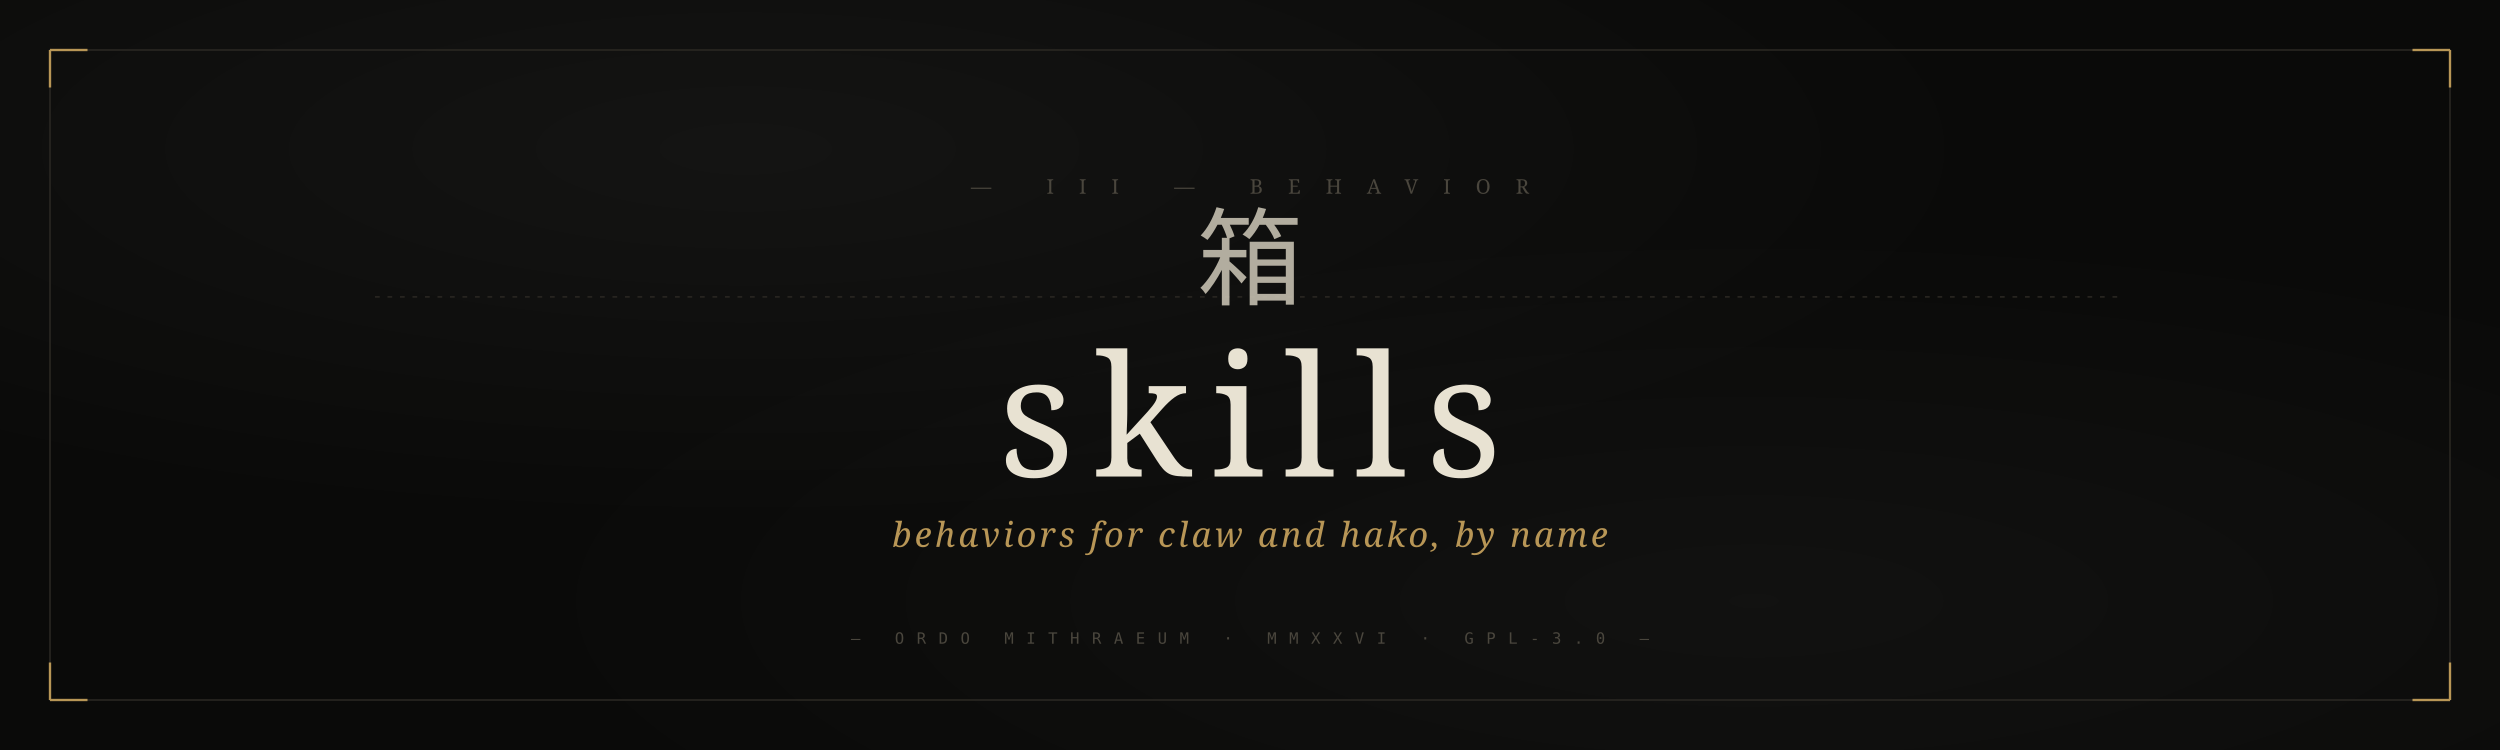
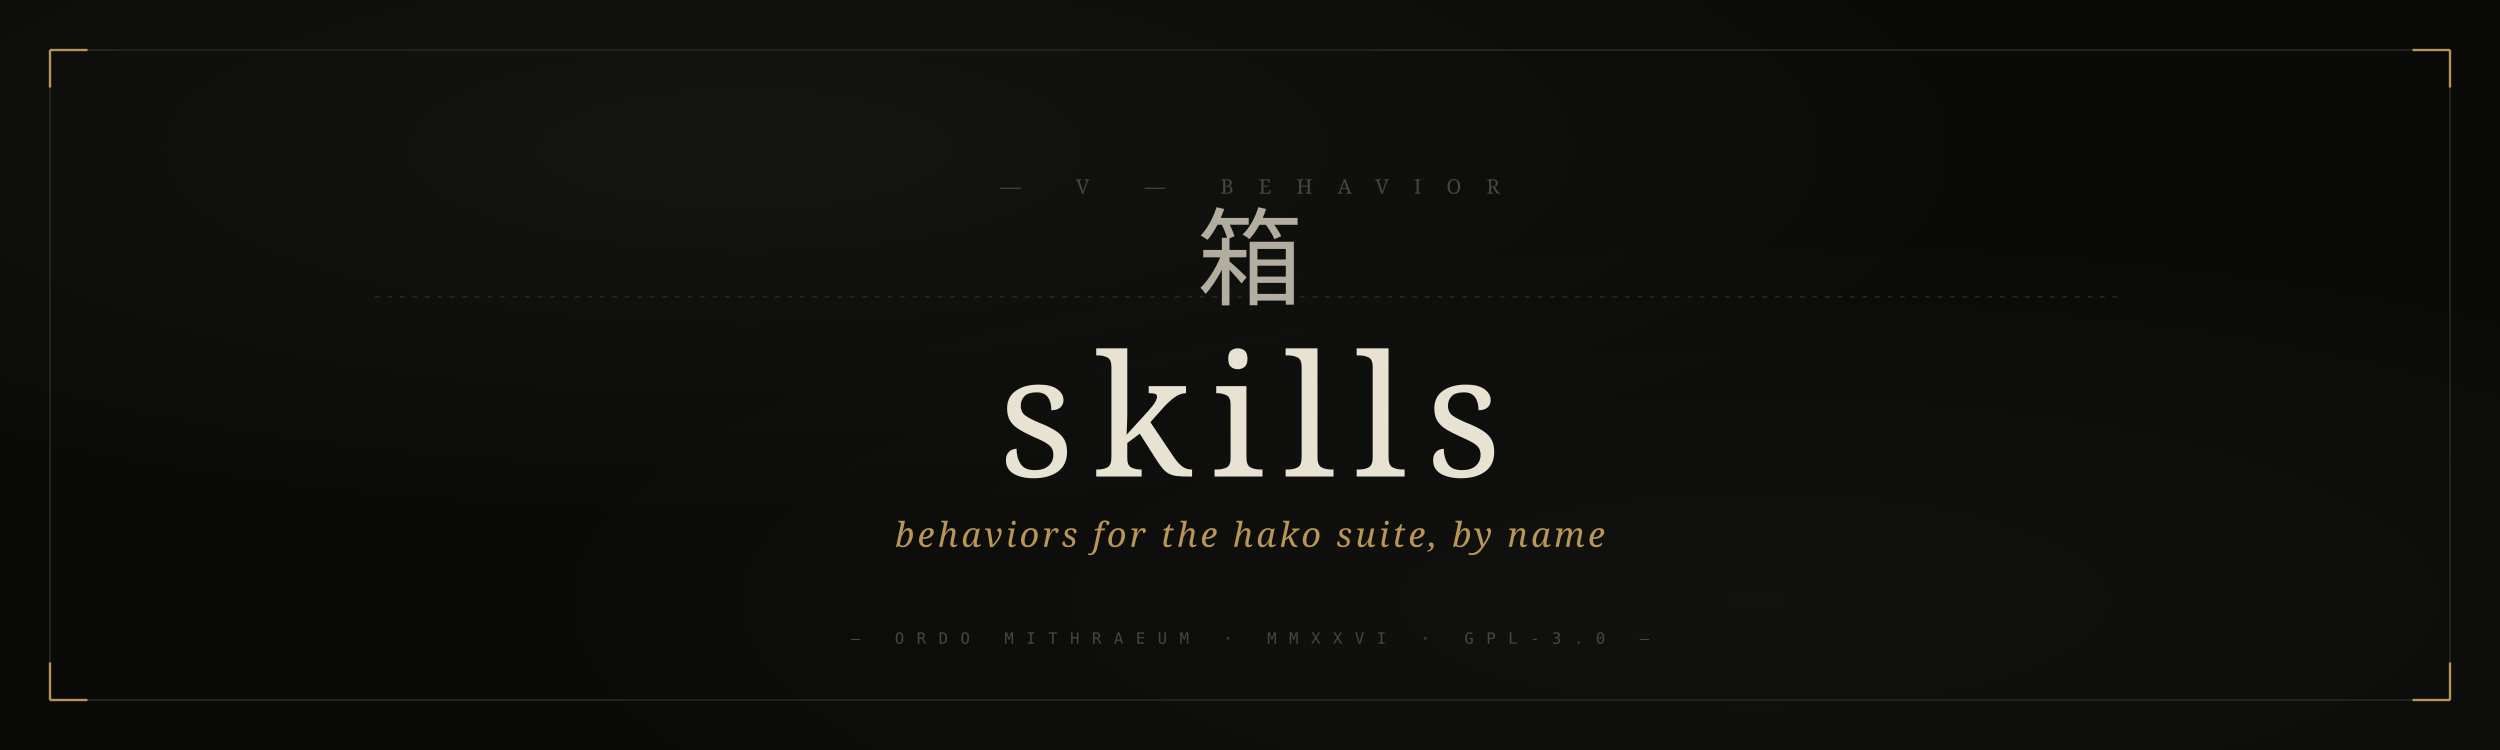
<svg xmlns="http://www.w3.org/2000/svg" viewBox="0 0 1600 480" width="1600" height="480">
  <defs>
    <radialGradient id="g1" cx="30%" cy="20%">
      <stop offset="0" stop-color="#ffffff" stop-opacity="0.04" />
      <stop offset="1" stop-color="#ffffff" stop-opacity="0" />
    </radialGradient>
    <radialGradient id="g2" cx="70%" cy="80%">
      <stop offset="0" stop-color="#ffffff" stop-opacity="0.03" />
      <stop offset="1" stop-color="#ffffff" stop-opacity="0" />
    </radialGradient>
  </defs>
  <rect width="100%" height="100%" fill="#0a0a09" />
  <rect width="100%" height="100%" fill="url(#g1)" />
  <rect width="100%" height="100%" fill="url(#g2)" />
  <rect x="32" y="32" width="1536" height="416" stroke="#2a2722" stroke-width="1" fill="none" />
  <g stroke="#b89656" stroke-width="1.5">
    <line x1="32" y1="32" x2="32" y2="56" />
    <line x1="32" y1="32" x2="56" y2="32" />
    <line x1="1568" y1="32" x2="1568" y2="56" />
    <line x1="1568" y1="32" x2="1544" y2="32" />
    <line x1="32" y1="448" x2="32" y2="424" />
    <line x1="32" y1="448" x2="56" y2="448" />
    <line x1="1568" y1="448" x2="1568" y2="424" />
    <line x1="1568" y1="448" x2="1544" y2="448" />
  </g>
  <line x1="240" y1="190" x2="1360" y2="190" stroke="#2a2722" stroke-width="1" stroke-dasharray="3 5" />
-   <text x="800" y="124" text-anchor="middle" font-family="'Cormorant Garamond','EB Garamond',Georgia,serif" font-size="13" fill="#4a463d" letter-spacing="16" font-weight="500">— III — BEHAVIOR</text>
+   <text x="800" y="124" text-anchor="middle" font-family="'Cormorant Garamond','EB Garamond',Georgia,serif" font-size="13" fill="#4a463d" letter-spacing="16" font-weight="500">— V — BEHAVIOR</text>
  <text x="800" y="190" text-anchor="middle" font-family="'Noto Serif JP','Hiragino Mincho ProN','Yu Mincho','Songti SC',serif" font-size="68" fill="#c8c2b2" opacity="0.88">箱</text>
  <text x="800" y="305" text-anchor="middle" font-family="'Cormorant Garamond','EB Garamond',Georgia,serif" font-size="108" fill="#e8e2d2" letter-spacing="12" font-weight="500">skills</text>
-   <text x="800" y="350" text-anchor="middle" font-family="'Cormorant Garamond','EB Garamond',Georgia,serif" font-size="22" fill="#b89656" font-style="italic" letter-spacing="2">behaviors for claw and hako, by name</text>
+   <text x="800" y="350" text-anchor="middle" font-family="'Cormorant Garamond','EB Garamond',Georgia,serif" font-size="22" fill="#b89656" font-style="italic" letter-spacing="2">behaviors for the hako suite, by name</text>
  <text x="800" y="412" text-anchor="middle" font-family="'JetBrains Mono','Fira Code','SF Mono',monospace" font-size="10" fill="#4a463d" letter-spacing="8">— ORDO MITHRAEUM · MMXXVI · GPL-3.0 —</text>
</svg>
